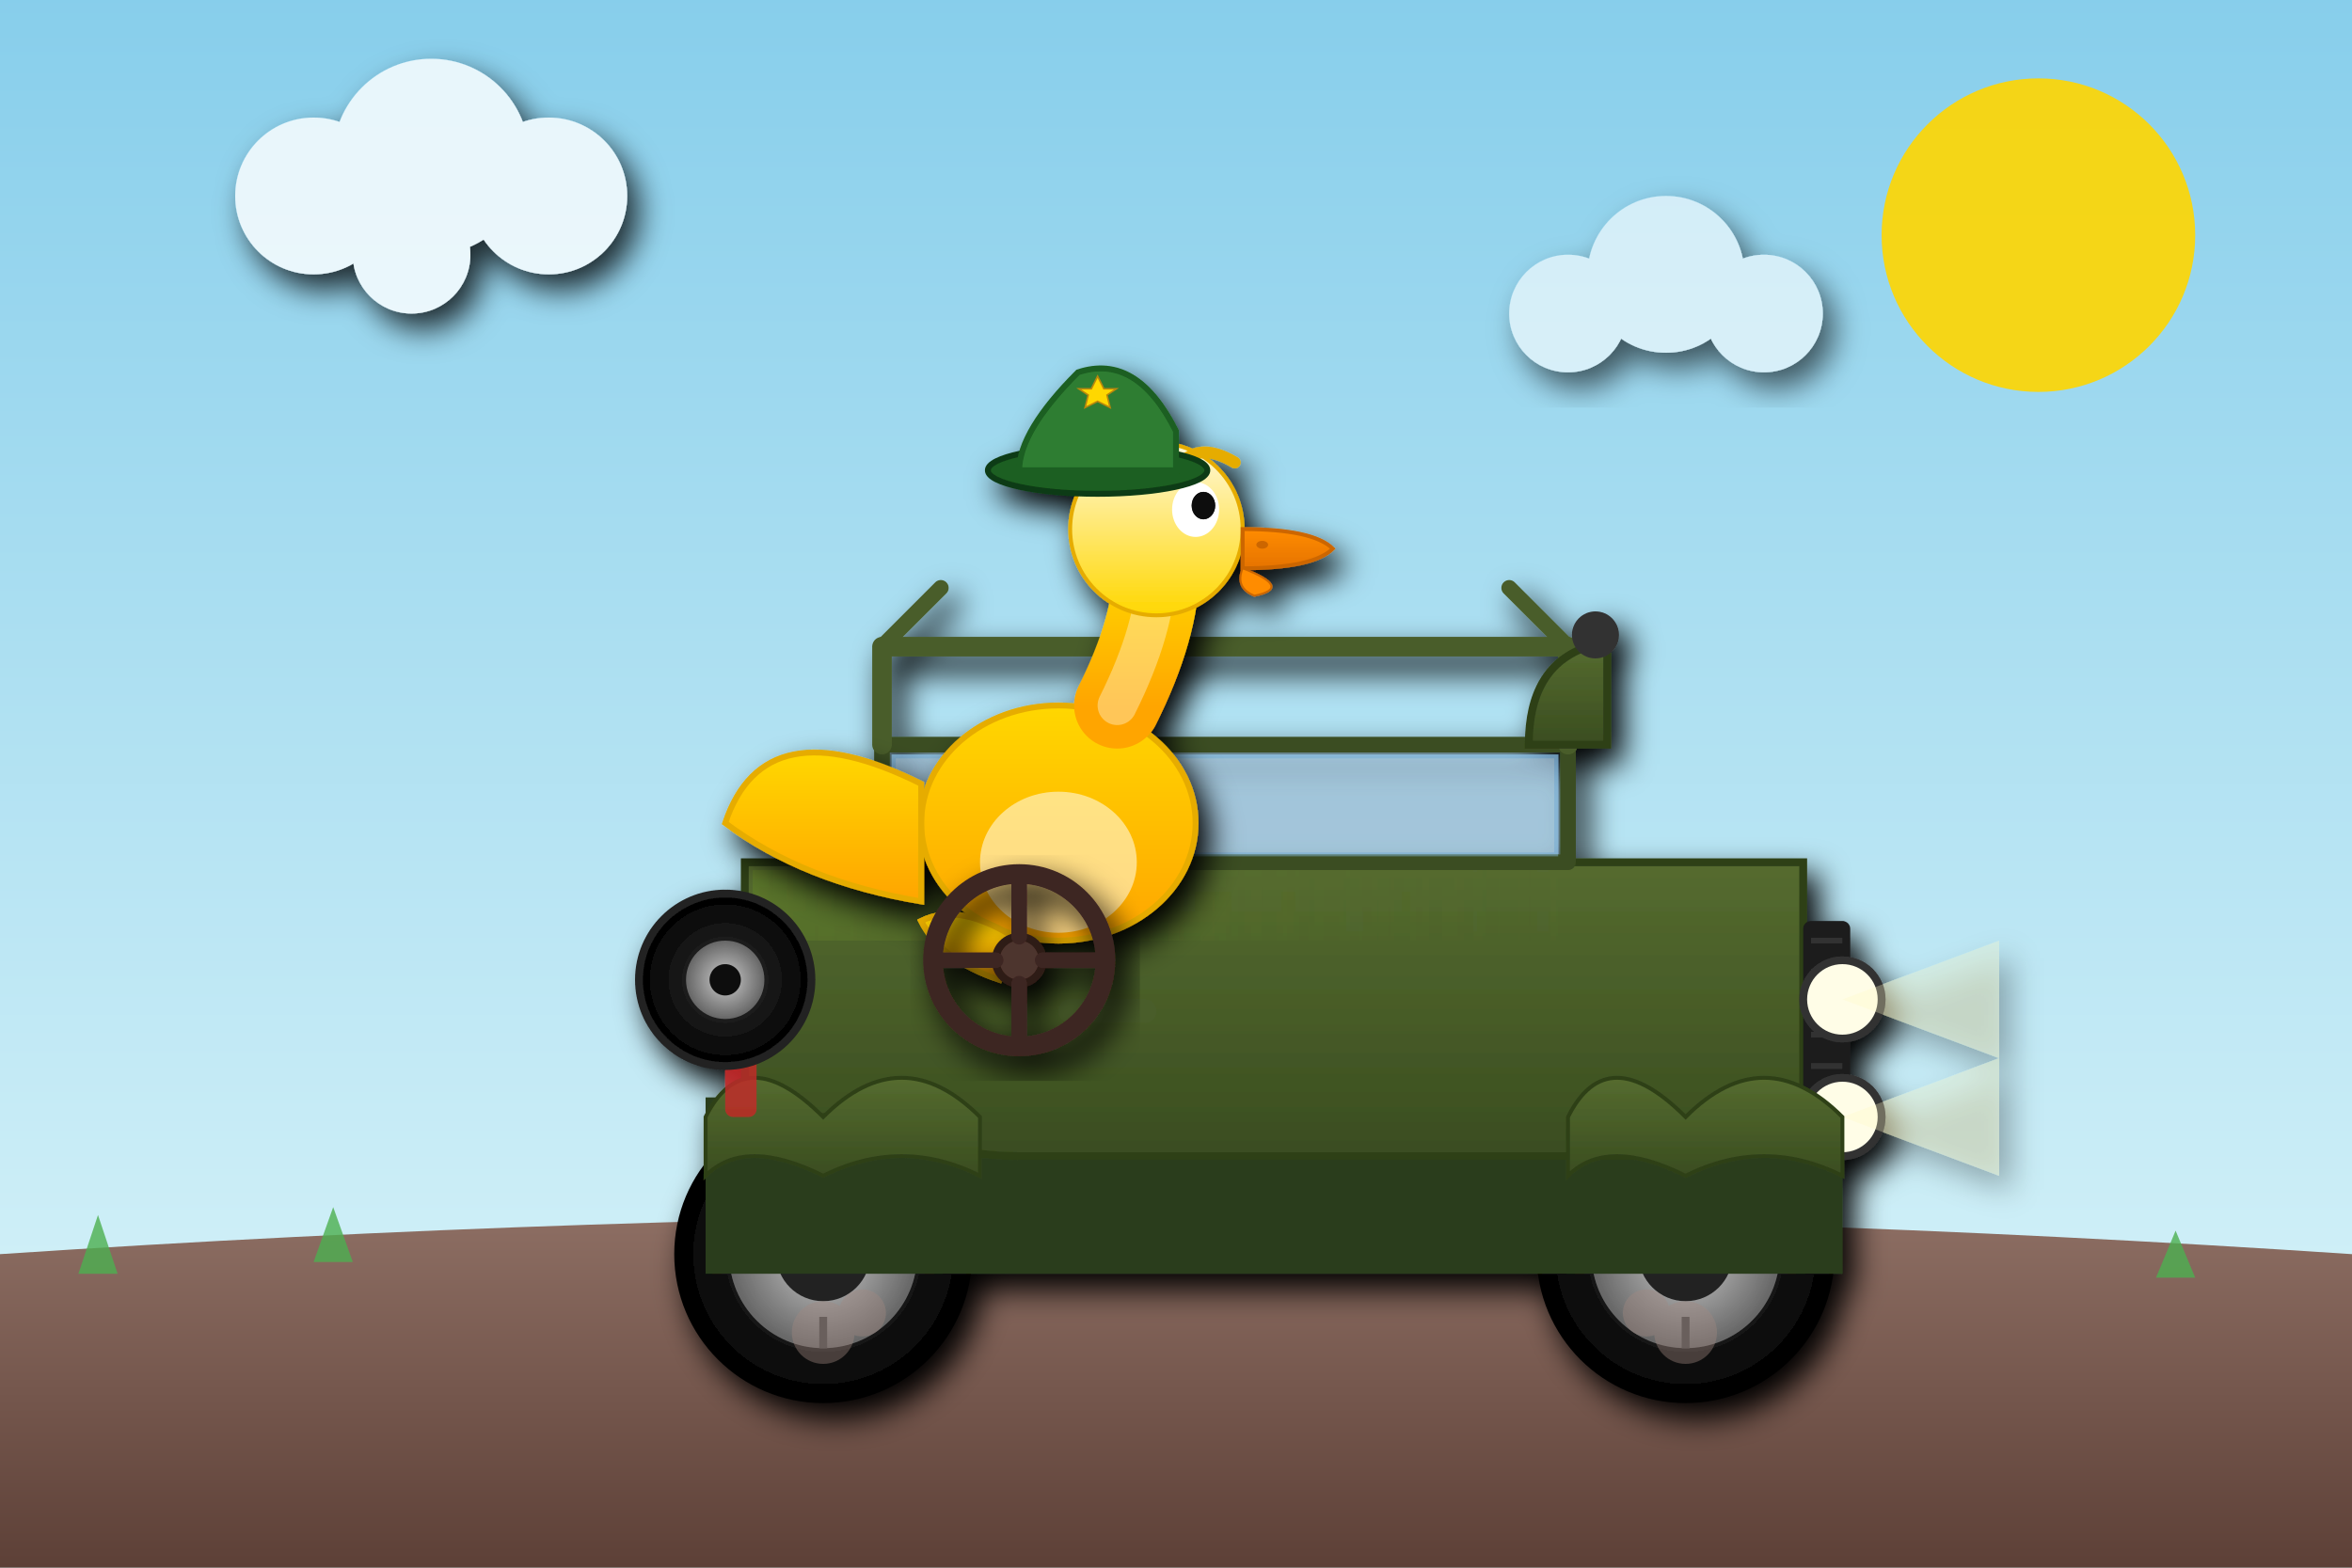
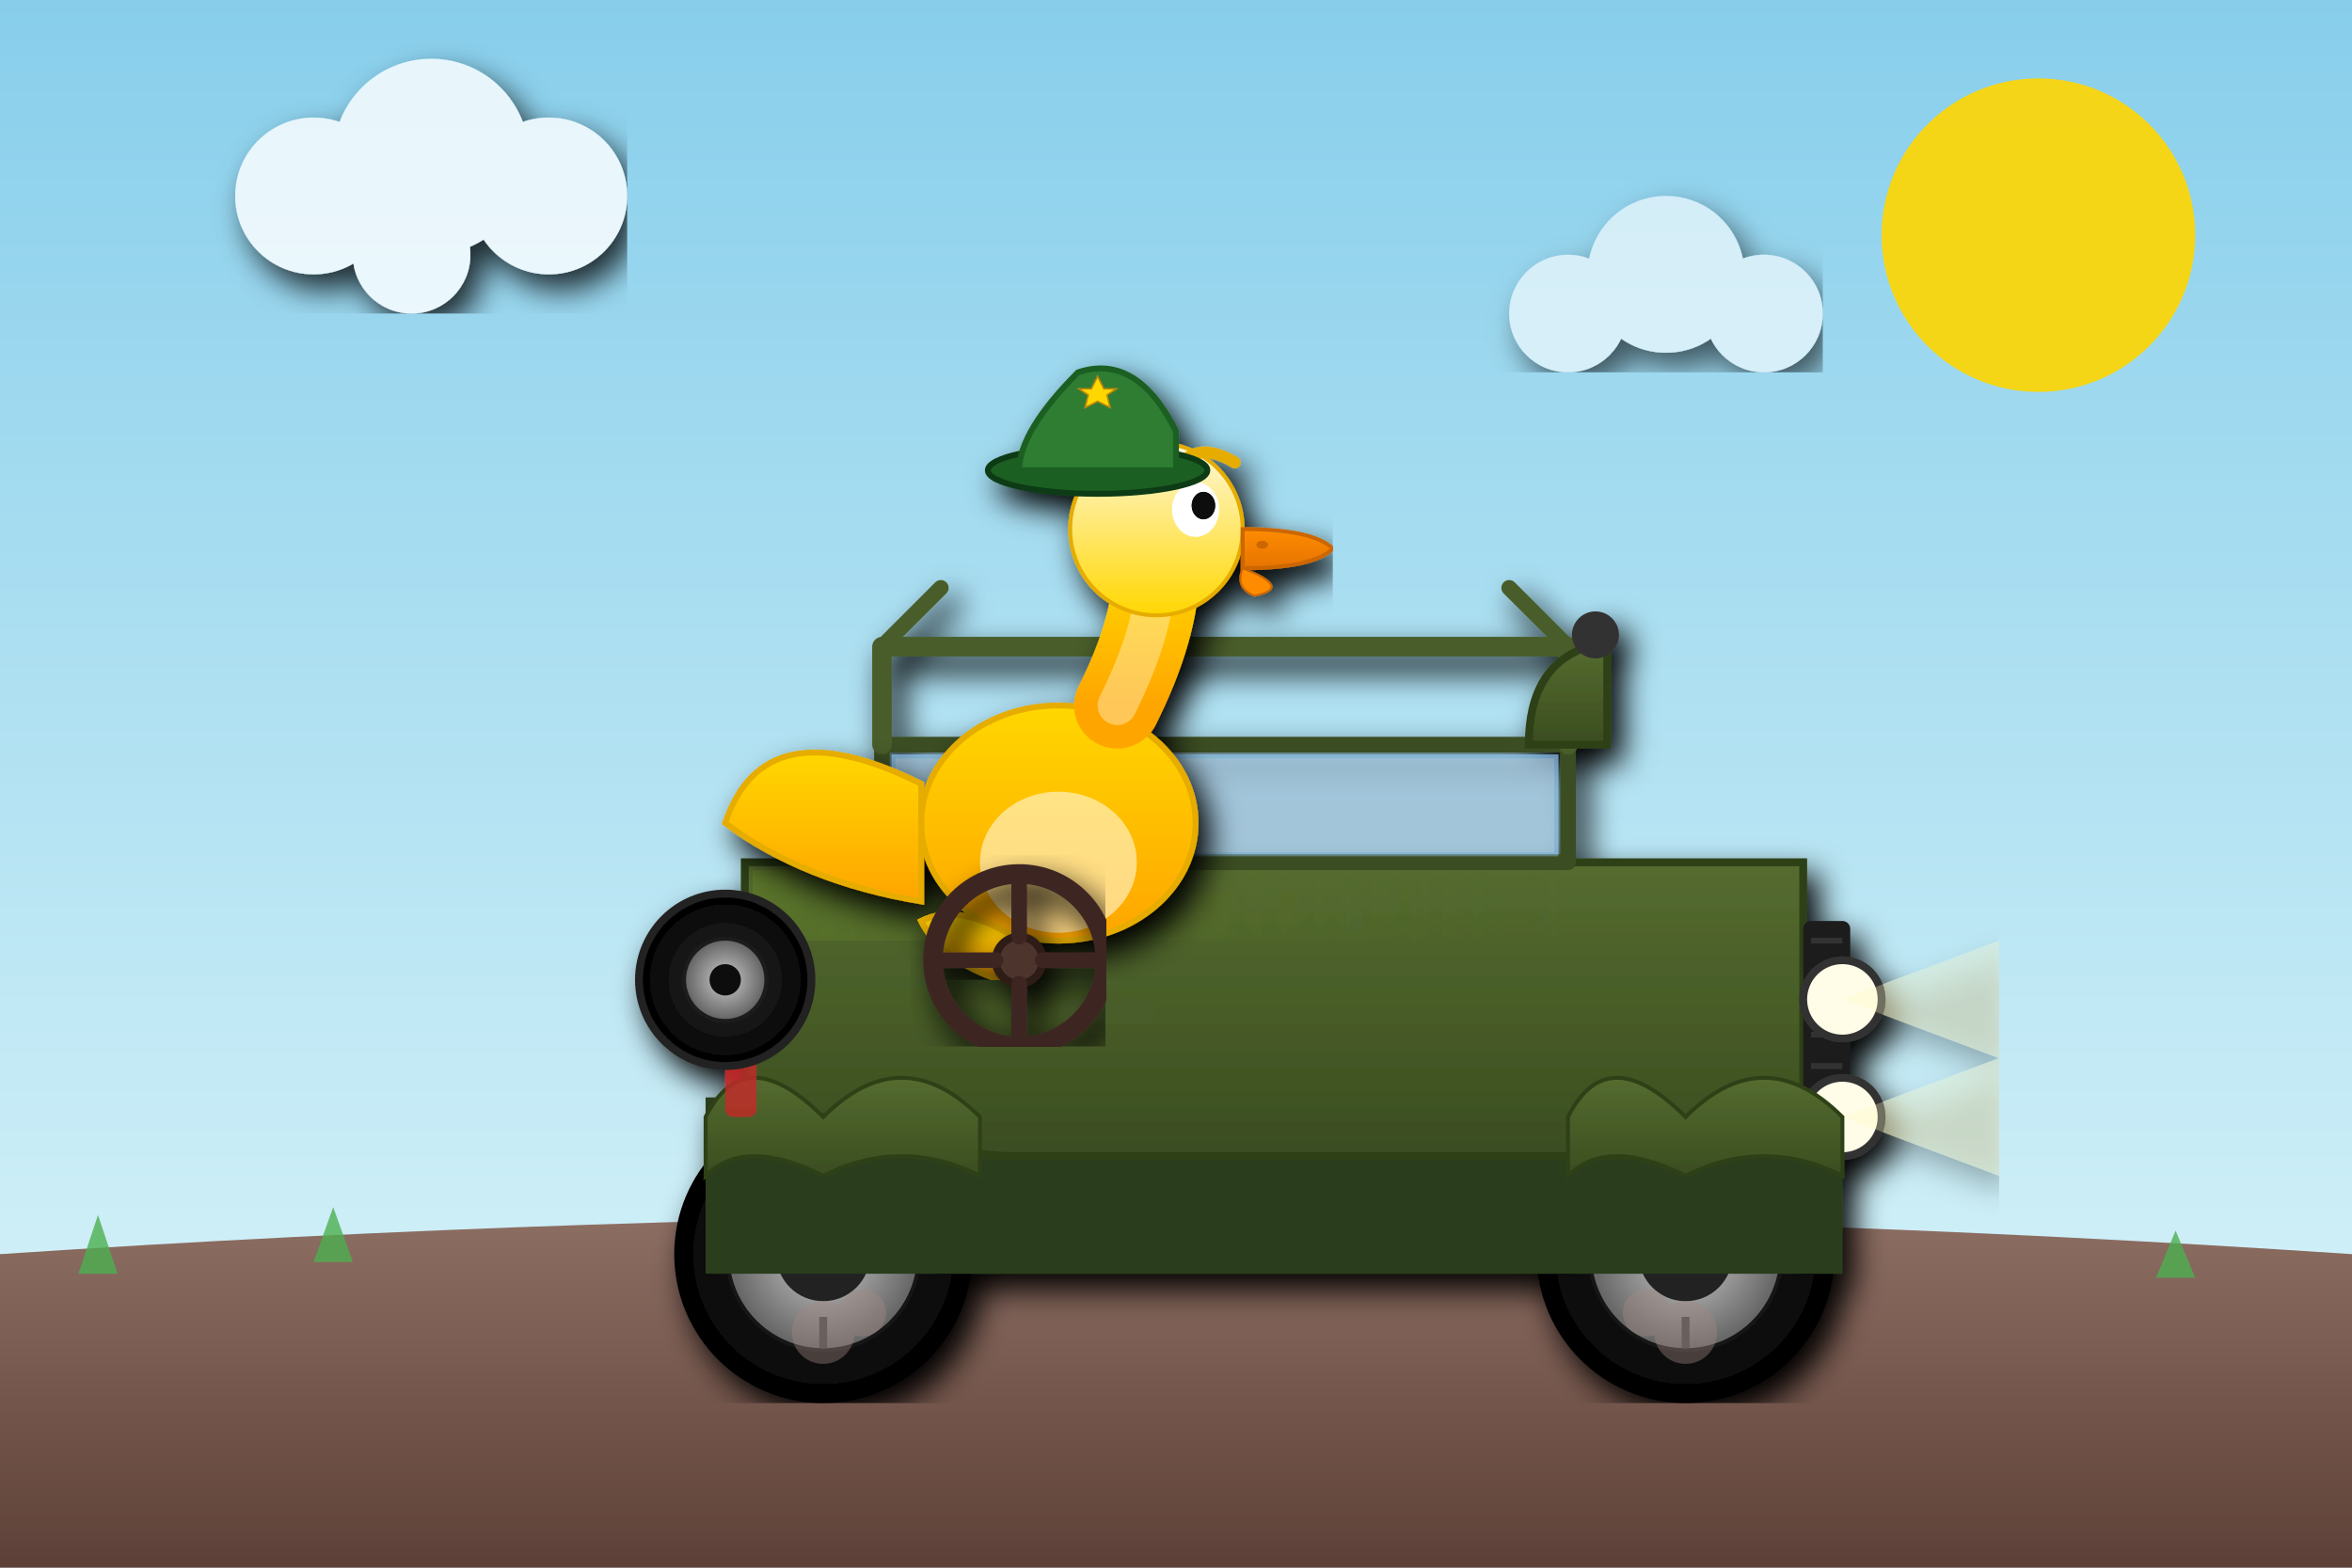
<svg xmlns="http://www.w3.org/2000/svg" viewBox="0 0 600 400">
  <defs>
    <linearGradient id="jeepBodyGrad" x1="0%" y1="0%" x2="0%" y2="100%">
      <stop offset="0%" style="stop-color:#556B2F;stop-opacity:1" />
      <stop offset="100%" style="stop-color:#3A4D20;stop-opacity:1" />
    </linearGradient>
    <linearGradient id="jeepHighlight" x1="0%" y1="0%" x2="100%" y2="0%">
      <stop offset="0%" style="stop-color:#6B8E23;stop-opacity:0.5" />
      <stop offset="100%" style="stop-color:#556B2F;stop-opacity:0" />
    </linearGradient>
    <radialGradient id="tireGrad" cx="50%" cy="50%" r="50%">
      <stop offset="0%" style="stop-color:#333" />
      <stop offset="100%" style="stop-color:#000" />
    </radialGradient>
    <radialGradient id="rimGrad" cx="50%" cy="50%" r="50%">
      <stop offset="0%" style="stop-color:#CCC" />
      <stop offset="100%" style="stop-color:#666" />
    </radialGradient>
    <linearGradient id="duckBodyGrad" x1="0%" y1="0%" x2="0%" y2="100%">
      <stop offset="0%" style="stop-color:#FFD700" />
      <stop offset="100%" style="stop-color:#FFA500" />
    </linearGradient>
    <linearGradient id="duckHeadGrad" x1="0%" y1="0%" x2="0%" y2="100%">
      <stop offset="0%" style="stop-color:#FFF8DC" />
      <stop offset="100%" style="stop-color:#FFD700" />
    </linearGradient>
    <linearGradient id="beakGrad" x1="0%" y1="0%" x2="0%" y2="100%">
      <stop offset="0%" style="stop-color:#FF8C00" />
      <stop offset="100%" style="stop-color:#E67300" />
    </linearGradient>
    <linearGradient id="skyGrad" x1="0%" y1="0%" x2="0%" y2="100%">
      <stop offset="0%" style="stop-color:#87CEEB" />
      <stop offset="100%" style="stop-color:#E0F7FA" />
    </linearGradient>
    <linearGradient id="groundGrad" x1="0%" y1="0%" x2="0%" y2="100%">
      <stop offset="0%" style="stop-color:#8D6E63" />
      <stop offset="100%" style="stop-color:#5D4037" />
    </linearGradient>
-     <filter id="dropShadow" x="-20%" y="-20%" width="140%" height="140%">
+     <filter id="dropShadow" x="-20%" y="-20%">
      <feGaussianBlur in="SourceAlpha" stdDeviation="4" result="blur" />
      <feOffset dx="3" dy="4" result="offsetBlur" />
      <feComponentTransfer>
        <feFuncA type="linear" slope="0.3" />
      </feComponentTransfer>
      <feMerge>
        <feMergeNode in="offsetBlur" />
        <feMergeNode in="SourceGraphic" />
      </feMerge>
    </filter>
  </defs>
  <rect width="600" height="400" fill="url(#skyGrad)" />
  <circle cx="520" cy="60" r="40" fill="#FFD600" opacity="0.9">
    <animate attributeName="opacity" values="0.9;1;0.9" dur="4s" repeatCount="indefinite" />
  </circle>
  <g fill="#FFD600" opacity="0.7">
    <line x1="520" y1="10" x2="520" y2="0" stroke-width="3" stroke-linecap="round">
      <animateTransform attributeName="transform" type="rotate" from="0 520 60" to="360 520 60" dur="20s" repeatCount="indefinite" />
    </line>
    <line x1="520" y1="110" x2="520" y2="120" stroke-width="3" stroke-linecap="round">
      <animateTransform attributeName="transform" type="rotate" from="0 520 60" to="360 520 60" dur="20s" repeatCount="indefinite" />
    </line>
    <line x1="470" y1="60" x2="460" y2="60" stroke-width="3" stroke-linecap="round">
      <animateTransform attributeName="transform" type="rotate" from="0 520 60" to="360 520 60" dur="20s" repeatCount="indefinite" />
    </line>
    <line x1="580" y1="60" x2="590" y2="60" stroke-width="3" stroke-linecap="round">
      <animateTransform attributeName="transform" type="rotate" from="0 520 60" to="360 520 60" dur="20s" repeatCount="indefinite" />
    </line>
  </g>
  <g fill="white" opacity="0.8" filter="url(#dropShadow)">
    <circle cx="80" cy="50" r="20" />
    <circle cx="110" cy="40" r="25" />
    <circle cx="140" cy="50" r="20" />
    <circle cx="105" cy="65" r="15" />
    <animateTransform attributeName="transform" type="translate" values="0,0; 30,0; 0,0" dur="30s" repeatCount="indefinite" />
  </g>
  <g fill="white" opacity="0.6" filter="url(#dropShadow)">
    <circle cx="400" cy="80" r="15" />
    <circle cx="425" cy="70" r="20" />
    <circle cx="450" cy="80" r="15" />
    <animateTransform attributeName="transform" type="translate" values="0,0; -20,0; 0,0" dur="25s" repeatCount="indefinite" />
  </g>
  <path d="M0,320 Q300,300 600,320 L600,400 L0,400 Z" fill="url(#groundGrad)" />
  <g fill="#4CAF50" opacity="0.8">
    <path d="M20,325 L25,310 L30,325" />
    <path d="M80,322 L85,308 L90,322" />
    <path d="M200,328 L205,315 L210,328" />
    <path d="M450,324 L455,312 L460,324" />
    <path d="M550,326 L555,314 L560,326" />
  </g>
  <g transform="translate(150, 180)" filter="url(#dropShadow)">
    <g id="wheelBack">
      <circle cx="60" cy="140" r="38" fill="url(#tireGrad)" />
      <circle cx="60" cy="140" r="24" fill="url(#rimGrad)" />
      <circle cx="60" cy="140" r="12" fill="#222" />
      <g stroke="#444" stroke-width="2" fill="none">
        <line x1="60" y1="116" x2="60" y2="124" />
        <line x1="60" y1="156" x2="60" y2="164" />
        <line x1="36" y1="140" x2="44" y2="140" />
        <line x1="76" y1="140" x2="84" y2="140" />
      </g>
    </g>
    <g id="wheelFront">
      <circle cx="280" cy="140" r="38" fill="url(#tireGrad)" />
      <circle cx="280" cy="140" r="24" fill="url(#rimGrad)" />
      <circle cx="280" cy="140" r="12" fill="#222" />
      <g stroke="#444" stroke-width="2" fill="none">
        <line x1="280" y1="116" x2="280" y2="124" />
        <line x1="280" y1="156" x2="280" y2="164" />
        <line x1="256" y1="140" x2="264" y2="140" />
        <line x1="296" y1="140" x2="304" y2="140" />
      </g>
    </g>
    <animateTransform href="#wheelBack" attributeName="transform" type="rotate" from="0 60 140" to="360 60 140" dur="1.5s" repeatCount="indefinite" />
    <animateTransform href="#wheelFront" attributeName="transform" type="rotate" from="0 280 140" to="360 280 140" dur="1.5s" repeatCount="indefinite" />
    <path d="M30,100 L320,100 L320,145 L30,145 Z" fill="#2C3E1F" />
    <path d="M40,40 L310,40 L310,105 Q290,115 270,115 L110,115 Q90,115 70,105 L40,105 Z" fill="url(#jeepBodyGrad)" stroke="#2E4018" stroke-width="2" />
    <path d="M42,42 L250,42 L250,60 L42,60 Z" fill="url(#jeepHighlight)" opacity="0.6" />
    <path d="M75,40 L75,10 L250,10 L250,40 Z" fill="none" stroke="#3A4D20" stroke-width="4" stroke-linejoin="round" />
    <path d="M78,38 L78,13 L247,13 L247,38 Z" fill="#BBDEFB" opacity="0.4" stroke="#90CAF9" stroke-width="1" />
    <path d="M75,10 L75,-15 L250,-15 L250,10" fill="none" stroke="#4A5D2A" stroke-width="5" stroke-linecap="round" stroke-linejoin="round" />
    <path d="M75,-15 L90,-30" stroke="#4A5D2A" stroke-width="4" stroke-linecap="round" />
    <path d="M250,-15 L235,-30" stroke="#4A5D2A" stroke-width="4" stroke-linecap="round" />
    <g transform="translate(310, 55)">
      <rect x="0" y="0" width="12" height="55" rx="2" fill="#1A1A1A" />
      <g stroke="#333" stroke-width="1.5">
        <line x1="2" y1="5" x2="10" y2="5" />
        <line x1="2" y1="13" x2="10" y2="13" />
        <line x1="2" y1="21" x2="10" y2="21" />
        <line x1="2" y1="29" x2="10" y2="29" />
        <line x1="2" y1="37" x2="10" y2="37" />
        <line x1="2" y1="45" x2="10" y2="45" />
        <line x1="2" y1="53" x2="10" y2="53" />
      </g>
    </g>
    <circle cx="320" cy="75" r="10" fill="#FFFDE7" stroke="#333" stroke-width="2" />
    <circle cx="320" cy="105" r="10" fill="#FFFDE7" stroke="#333" stroke-width="2" />
    <g opacity="0.3" fill="#FFF9C4">
      <polygon points="320,75 360,60 360,90" />
      <polygon points="320,105 360,90 360,120" />
      <animate attributeName="opacity" values="0.3;0.5;0.3" dur="2s" repeatCount="indefinite" />
    </g>
    <path d="M30,105 Q40,85 60,105 Q80,85 100,105 L100,120 Q80,110 60,120 Q40,110 30,120 Z" fill="url(#jeepBodyGrad)" stroke="#2E4018" stroke-width="1" />
    <path d="M250,105 Q260,85 280,105 Q300,85 320,105 L320,120 Q300,110 280,120 Q260,110 250,120 Z" fill="url(#jeepBodyGrad)" stroke="#2E4018" stroke-width="1" />
    <rect x="35" y="85" width="8" height="20" rx="2" fill="#C62828" opacity="0.8" />
    <circle cx="35" cy="70" r="22" fill="url(#tireGrad)" stroke="#222" stroke-width="2" />
    <circle cx="35" cy="70" r="10" fill="url(#rimGrad)" />
    <circle cx="35" cy="70" r="4" fill="#111" />
    <path d="M75,35 L60,25" stroke="#4A5D2A" stroke-width="4" stroke-linecap="round" />
    <circle cx="60" cy="25" r="6" fill="#333" />
    <rect x="120" y="75" width="25" height="6" rx="3" fill="#4A5D2A" />
    <path d="M240,10 Q240,-10 255,-15 L260,-15 L260,10 Z" fill="url(#jeepBodyGrad)" stroke="#2E4018" stroke-width="2" />
    <circle cx="257" cy="-18" r="6" fill="#333" />
  </g>
  <g transform="translate(270, 190)" filter="url(#dropShadow)">
    <ellipse cx="0" cy="20" rx="35" ry="30" fill="url(#duckBodyGrad)" stroke="#E6AC00" stroke-width="1.5" />
    <ellipse cx="0" cy="30" rx="20" ry="18" fill="#FFF8DC" opacity="0.6" />
    <g transform="translate(-35, 10)">
      <path id="wing" d="M0,0 Q-40,-20 -50,10 Q-30,25 0,30 Z" fill="url(#duckBodyGrad)" stroke="#E6AC00" stroke-width="1.5" />
      <animateTransform href="#wing" attributeName="transform" type="rotate" values="0,0,0; -25,0,0; 0,0,0; 15,0,0; 0,0,0" keyTimes="0;0.2;0.4;0.6;1" dur="3s" repeatCount="indefinite" />
    </g>
    <path d="M15,-10 Q25,-30 25,-45" fill="none" stroke="url(#duckBodyGrad)" stroke-width="22" stroke-linecap="round" />
    <path d="M15,-10 Q25,-30 25,-45" fill="none" stroke="#FFF8DC" stroke-width="10" stroke-linecap="round" opacity="0.4" />
    <circle cx="25" cy="-55" r="22" fill="url(#duckHeadGrad)" stroke="#E6AC00" stroke-width="1" />
    <g transform="translate(35, -60)">
      <ellipse cx="0" cy="0" rx="6" ry="7" fill="white" />
      <ellipse cx="2" cy="-1" rx="3" ry="3.5" fill="#111" />
      <animate attributeName="ry" values="7;0;7" dur="4s" repeatCount="indefinite" keyTimes="0;0.1;0.2" calcMode="spline" keySplines="0.4 0 0.2 1; 0.4 0 0.2 1" />
      <animate attributeName="rx" values="6;0;6" dur="4s" repeatCount="indefinite" keyTimes="0;0.1;0.2" calcMode="spline" keySplines="0.4 0 0.2 1; 0.4 0 0.2 1" />
      <animate attributeName="ry" values="3.5;0;3.5" dur="4s" repeatCount="indefinite" keyTimes="0;0.1;0.2" calcMode="spline" keySplines="0.4 0 0.2 1; 0.4 0 0.2 1" href="#pupil" />
      <animate attributeName="rx" values="3;0;3" dur="4s" repeatCount="indefinite" keyTimes="0;0.1;0.2" calcMode="spline" keySplines="0.4 0 0.2 1; 0.4 0 0.2 1" href="#pupil" />
    </g>
    <ellipse id="pupil" cx="37" cy="-61" rx="3" ry="3.5" fill="#111" />
    <path d="M47,-55 Q65,-55 70,-50 Q65,-45 47,-45 Z" fill="url(#beakGrad)" stroke="#CC6600" stroke-width="1" />
    <path d="M47,-45 Q60,-40 50,-38 Q45,-40 47,-45 Z" fill="#FF8C00" stroke="#CC6600" stroke-width="0.5" />
    <ellipse cx="52" cy="-51" rx="1.5" ry="1" fill="#CC6600" />
    <path d="M30,-70 Q35,-78 45,-72" fill="none" stroke="#E6AC00" stroke-width="3" stroke-linecap="round" />
    <g transform="translate(10, -80)">
      <ellipse cx="0" cy="10" rx="28" ry="6" fill="#1B5E20" stroke="#0D3B15" stroke-width="1.5" />
      <path d="M-20,10 Q-20,0 -5,-15 Q10,-20 20,0 Q20,10 20,10 L-20,10 Z" fill="#2E7D32" stroke="#1B5E20" stroke-width="1.5" />
      <polygon points="0,-5 2,-1 6,-1 3,1 4,5 0,3 -4,5 -3,1 -6,-1 -2,-1" fill="#FFD700" stroke="#B8860B" stroke-width="0.5" transform="translate(0, -10) scale(0.8)" />
    </g>
    <g transform="translate(-10, 50)">
      <path d="M0,0 Q-15,-10 -25,-5 Q-20,5 -5,10 Z" fill="url(#duckBodyGrad)" stroke="#E6AC00" stroke-width="1.5" />
      <path d="M0,0 Q15,-10 25,-5 Q20,5 5,10 Z" fill="url(#duckBodyGrad)" stroke="#E6AC00" stroke-width="1.5" transform="scale(-1,1)" />
    </g>
  </g>
  <g transform="translate(260, 245)" filter="url(#dropShadow)">
    <circle cx="0" cy="0" r="22" fill="none" stroke="#3E2723" stroke-width="5" />
    <circle cx="0" cy="0" r="6" fill="#4E342E" stroke="#2E1A13" stroke-width="2" />
    <line x1="0" y1="-22" x2="0" y2="-6" stroke="#3E2723" stroke-width="4" stroke-linecap="round" />
    <line x1="0" y1="6" x2="0" y2="22" stroke="#3E2723" stroke-width="4" stroke-linecap="round" />
    <line x1="-22" y1="0" x2="-6" y2="0" stroke="#3E2723" stroke-width="4" stroke-linecap="round" />
    <line x1="6" y1="0" x2="22" y2="0" stroke="#3E2723" stroke-width="4" stroke-linecap="round" />
    <animateTransform attributeName="transform" type="rotate" from="0" to="360" dur="1.5s" repeatCount="indefinite" />
  </g>
  <g transform="translate(150, 180)" opacity="0.4" fill="#A1887F">
    <g transform="translate(60, 160)">
      <circle r="8">
        <animate attributeName="r" values="5;15;5" dur="1s" repeatCount="indefinite" />
        <animate attributeName="opacity" values="0.4;0;0.4" dur="1s" repeatCount="indefinite" />
      </circle>
      <circle cx="10" cy="-5" r="6">
        <animate attributeName="r" values="4;12;4" dur="1.2s" repeatCount="indefinite" />
        <animate attributeName="opacity" values="0.3;0;0.3" dur="1.2s" repeatCount="indefinite" />
      </circle>
    </g>
    <g transform="translate(280, 160)">
      <circle r="8">
        <animate attributeName="r" values="5;15;5" dur="1s" repeatCount="indefinite" />
        <animate attributeName="opacity" values="0.4;0;0.4" dur="1s" repeatCount="indefinite" />
      </circle>
      <circle cx="-10" cy="-5" r="6">
        <animate attributeName="r" values="4;12;4" dur="1.2s" repeatCount="indefinite" />
        <animate attributeName="opacity" values="0.3;0;0.3" dur="1.2s" repeatCount="indefinite" />
      </circle>
    </g>
  </g>
</svg>
